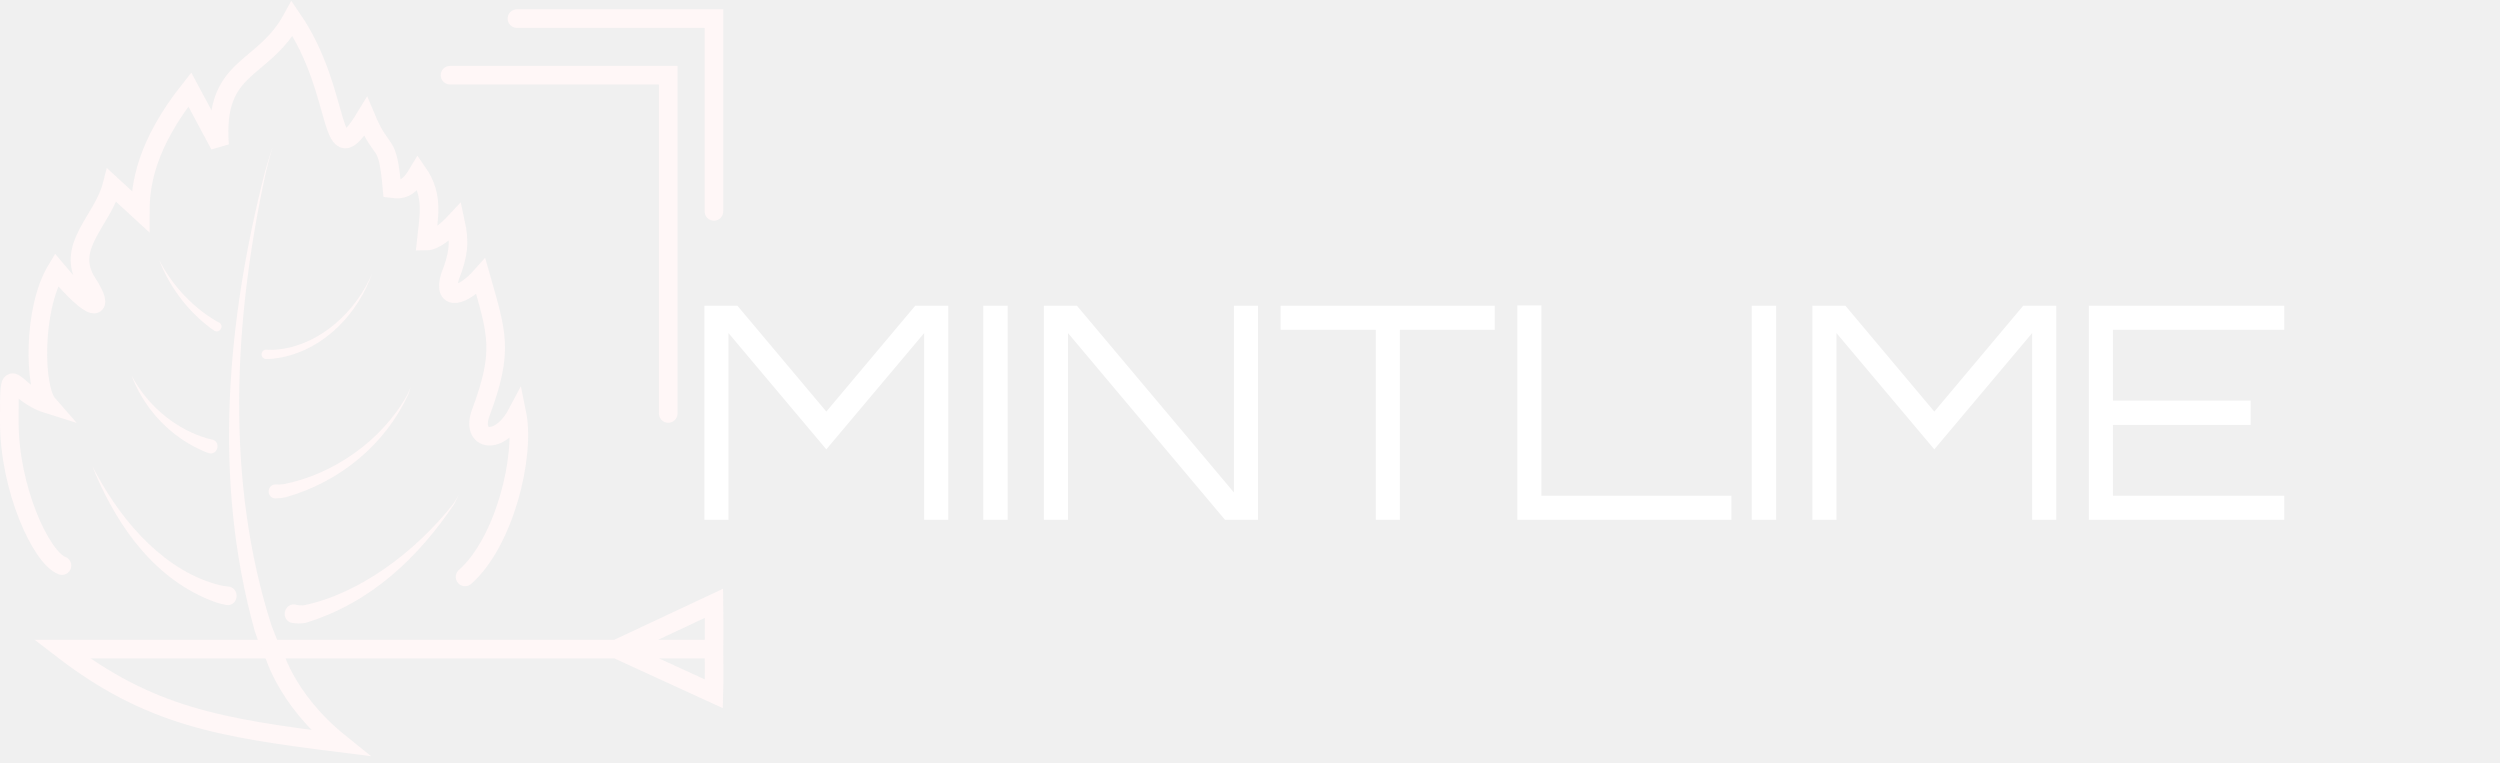
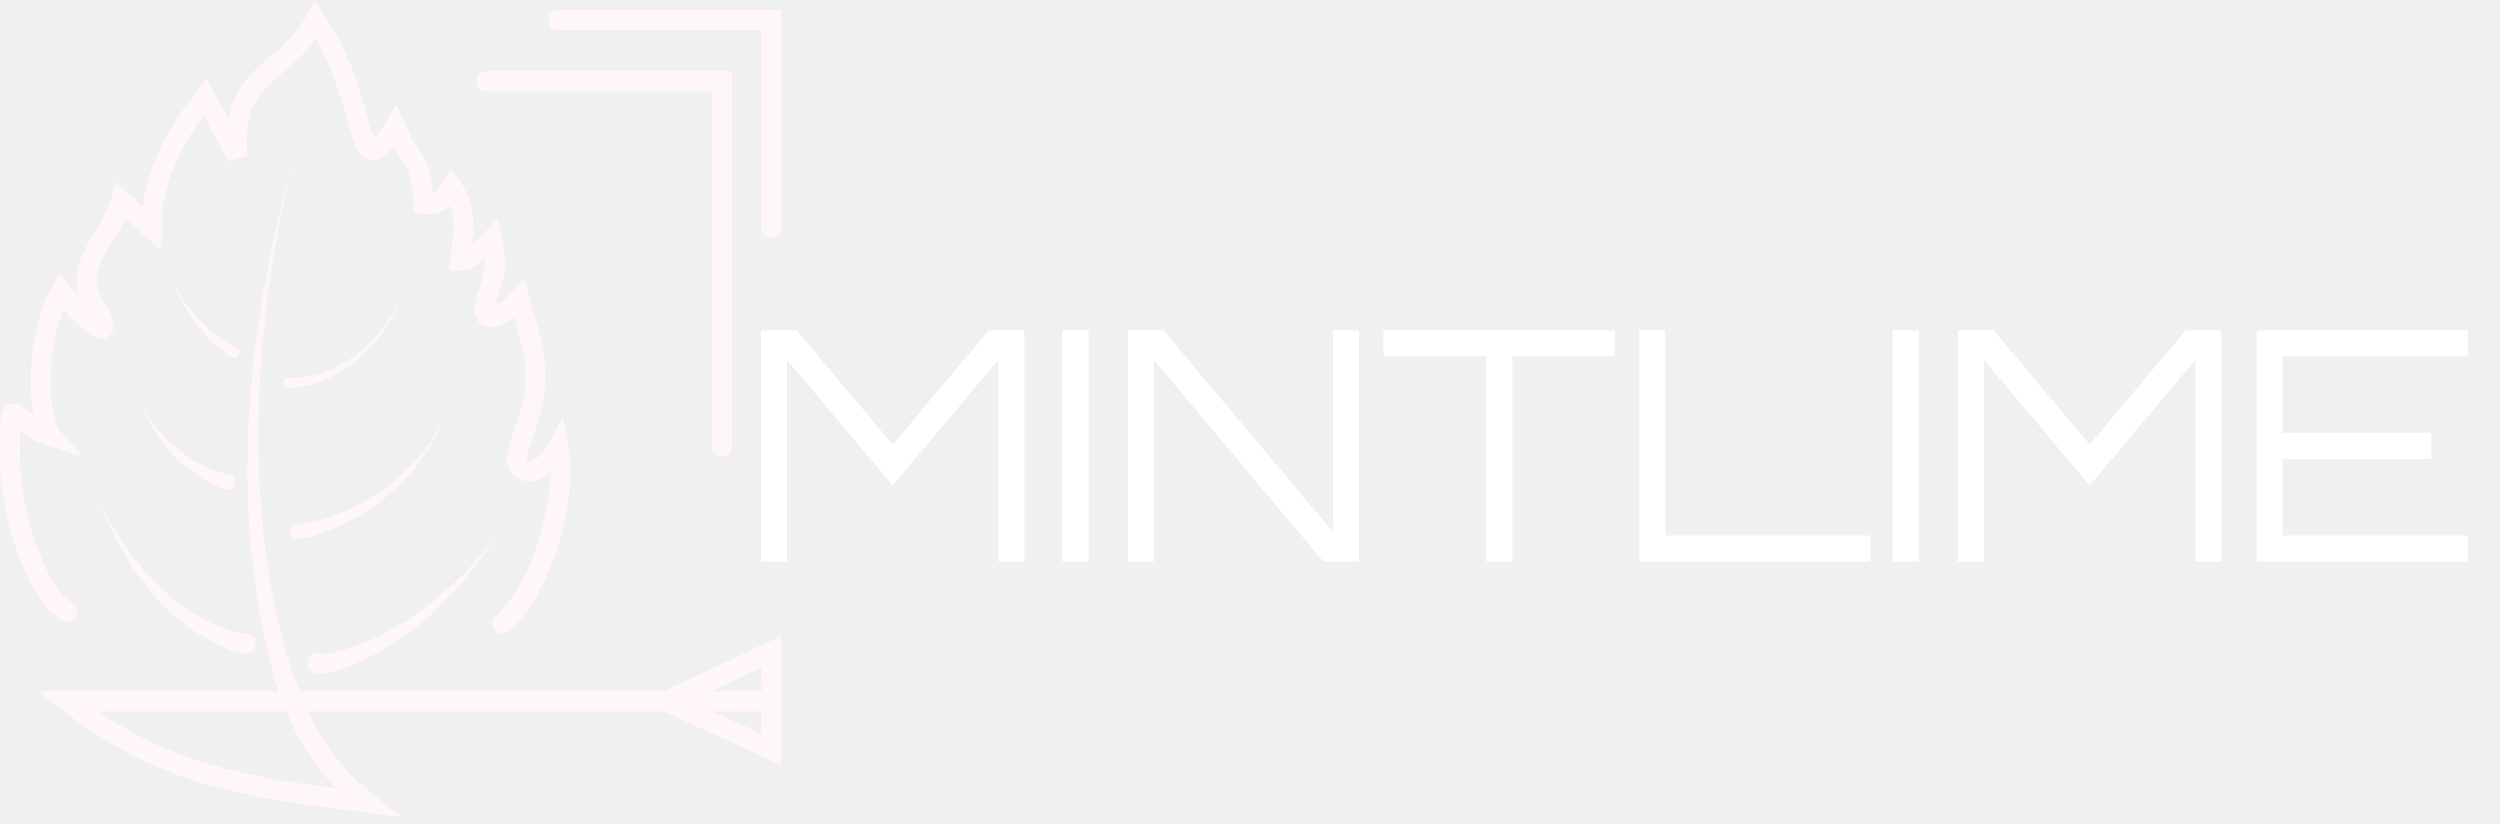
- <svg xmlns="http://www.w3.org/2000/svg" width="269" height="82" viewBox="0 0 269 82" fill="none">
+ <svg xmlns="http://www.w3.org/2000/svg" width="249" height="82" viewBox="0 0 249 82" fill="none">
  <path d="M76.821 69.842H6.67C16.09 77.093 23.626 78.31 36.554 79.934C30.508 75.063 29.327 69.842 29.327 69.842M76.821 69.842C76.865 68.55 76.821 64.915 76.821 64.915L66.32 69.842L76.821 74.657C76.865 73.365 76.821 69.842 76.821 69.842ZM76.821 22.747V2H55.623M50.041 62.074C54.264 58.353 56.553 49.085 55.623 44.49C53.73 48.057 50.596 47.462 51.736 44.403C54.227 37.72 53.48 35.907 51.736 29.763C49.888 31.84 47.578 32.569 48.422 29.763C49.33 27.433 49.508 26.135 49.007 23.845C48.148 24.767 46.786 25.948 45.856 25.948C46.123 23.357 46.706 21.097 44.979 18.599C44.102 20.073 43.48 20.48 42.186 20.307C41.67 14.583 41.205 17.018 39.344 12.554C35.159 19.454 37.019 10.118 31.438 2C28.254 7.835 22.969 6.852 23.626 15.61L20.423 9.631C15.681 15.61 15.096 19.941 15.096 22.747L12.043 19.941C11.047 23.788 6.89 26.564 9.399 30.434C11.415 33.545 10.094 33.85 6.065 29.03C3.49 33.302 3.662 41.78 5.158 43.488C1 42.185 1 38.12 1 45.38C1 52.639 4.463 60.045 6.67 60.856M71.901 44.49V8.089H48.422" stroke="#FFF7F7" stroke-width="2" stroke-linecap="round" />
-   <path d="M29.338 15.801C29.338 15.801 29.338 15.801 29.338 15.801C29.05 16.661 28.778 17.55 28.524 18.439C24.438 34.449 22.841 51.577 27.422 67.937C27.72 68.844 28.052 69.737 28.425 70.604C28.53 70.847 28.726 71.038 28.975 71.131C29.223 71.225 29.502 71.215 29.748 71.104C29.994 70.993 30.186 70.79 30.28 70.542C30.374 70.294 30.361 70.02 30.248 69.781C30.248 69.781 30.248 69.781 30.248 69.781C29.872 68.99 29.529 68.162 29.217 67.314C24.24 51.812 25.102 34.532 28.621 18.465C28.842 17.568 29.082 16.671 29.338 15.801Z" fill="#FFF7F7" />
-   <path d="M28.665 37.626C28.532 37.617 28.404 37.661 28.306 37.751C28.209 37.842 28.152 37.971 28.147 38.108C28.142 38.245 28.19 38.377 28.28 38.474C28.37 38.572 28.495 38.625 28.628 38.626C28.628 38.626 28.628 38.626 28.628 38.626C28.896 38.627 29.167 38.614 29.433 38.589C34.263 38.029 38.018 34.349 39.748 30.183C39.848 29.948 39.939 29.717 40.029 29.477C40.029 29.477 40.029 29.477 40.029 29.477C39.924 29.711 39.817 29.935 39.703 30.162C37.719 34.204 33.748 37.447 29.373 37.641C29.135 37.648 28.897 37.643 28.665 37.626Z" fill="#FFF7F7" />
+   <path d="M29.338 15.801C29.05 16.661 28.778 17.55 28.524 18.439C24.438 34.449 22.841 51.577 27.422 67.937C27.72 68.844 28.052 69.737 28.425 70.604C28.53 70.847 28.726 71.038 28.975 71.131C29.223 71.225 29.502 71.215 29.748 71.104C29.994 70.993 30.186 70.79 30.28 70.542C30.374 70.294 30.361 70.02 30.248 69.781C29.872 68.99 29.529 68.162 29.217 67.314C24.24 51.812 25.102 34.532 28.621 18.465C28.842 17.568 29.082 16.671 29.338 15.801Z" fill="#FFF7F7" />
+   <path d="M28.665 37.626C28.532 37.617 28.404 37.661 28.306 37.751C28.209 37.842 28.152 37.971 28.147 38.108C28.142 38.245 28.19 38.377 28.28 38.474C28.37 38.572 28.495 38.625 28.628 38.626C28.896 38.627 29.167 38.614 29.433 38.589C34.263 38.029 38.018 34.349 39.748 30.183C39.848 29.948 39.939 29.717 40.029 29.477C39.924 29.711 39.817 29.935 39.703 30.162C37.719 34.204 33.748 37.447 29.373 37.641C29.135 37.648 28.897 37.643 28.665 37.626Z" fill="#FFF7F7" />
  <path d="M23.585 34.717C23.703 34.774 23.789 34.876 23.822 35.002C23.855 35.129 23.833 35.27 23.762 35.392C23.69 35.514 23.576 35.605 23.448 35.642C23.319 35.679 23.185 35.659 23.074 35.59C22.911 35.488 22.787 35.398 22.648 35.296C20.258 33.496 18.436 31.1 17.306 28.427C17.244 28.28 17.184 28.131 17.125 27.979C17.199 28.123 17.275 28.265 17.352 28.404C18.745 30.93 20.788 33.062 23.194 34.503C23.327 34.581 23.467 34.659 23.585 34.717Z" fill="#FFF7F7" />
-   <path d="M22.83 47.301C23.026 47.336 23.196 47.447 23.299 47.618C23.403 47.788 23.432 48.003 23.382 48.208C23.332 48.414 23.207 48.592 23.037 48.694C22.867 48.798 22.666 48.818 22.476 48.758C22.476 48.758 22.476 48.758 22.476 48.758C22.228 48.681 22.059 48.61 21.856 48.525C18.416 47.029 15.756 44.214 14.371 40.945C14.295 40.766 14.22 40.584 14.149 40.398C14.149 40.398 14.149 40.398 14.149 40.398C14.243 40.573 14.34 40.745 14.438 40.911C16.213 43.965 19.126 46.256 22.33 47.182C22.504 47.231 22.694 47.279 22.83 47.301Z" fill="#FFF7F7" />
-   <path d="M24.585 63.115C24.85 63.139 25.091 63.268 25.254 63.48C25.416 63.692 25.487 63.97 25.452 64.245C25.417 64.52 25.279 64.768 25.07 64.927C24.86 65.086 24.595 65.143 24.334 65.093C24.334 65.093 24.334 65.093 24.334 65.093C23.942 65.021 23.57 64.922 23.203 64.805C16.73 62.472 12.774 56.768 10.31 51.072C10.176 50.755 10.043 50.433 9.913 50.103C9.913 50.103 9.913 50.103 9.913 50.103C10.074 50.419 10.236 50.728 10.4 51.03C13.343 56.471 17.947 61.559 23.676 62.974C23.987 63.041 24.292 63.09 24.585 63.115Z" fill="#FFF7F7" />
+   <path d="M22.83 47.301C23.026 47.336 23.196 47.447 23.299 47.618C23.403 47.788 23.432 48.003 23.382 48.208C23.332 48.414 23.207 48.592 23.037 48.694C22.867 48.798 22.666 48.818 22.476 48.758C22.228 48.681 22.059 48.61 21.856 48.525C18.416 47.029 15.756 44.214 14.371 40.945C14.295 40.766 14.22 40.584 14.149 40.398C14.243 40.573 14.34 40.745 14.438 40.911C16.213 43.965 19.126 46.256 22.33 47.182C22.504 47.231 22.694 47.279 22.83 47.301Z" fill="#FFF7F7" />
+   <path d="M24.585 63.115C24.85 63.139 25.091 63.268 25.254 63.48C25.416 63.692 25.487 63.97 25.452 64.245C25.417 64.52 25.279 64.768 25.07 64.927C24.86 65.086 24.595 65.143 24.334 65.093C23.942 65.021 23.57 64.922 23.203 64.805C16.73 62.472 12.774 56.768 10.31 51.072C10.176 50.755 10.043 50.433 9.913 50.103C10.074 50.419 10.236 50.728 10.4 51.03C13.343 56.471 17.947 61.559 23.676 62.974C23.987 63.041 24.292 63.09 24.585 63.115Z" fill="#FFF7F7" />
  <path d="M29.664 52.13C29.465 52.121 29.274 52.191 29.132 52.33C28.989 52.469 28.908 52.666 28.906 52.873C28.904 53.08 28.981 53.278 29.12 53.42C29.259 53.562 29.45 53.636 29.648 53.63C30.014 53.622 30.377 53.576 30.721 53.51C36.611 51.854 41.452 47.78 43.9 42.5C44.017 42.201 44.121 41.893 44.205 41.587C44.097 41.886 43.971 42.183 43.831 42.47C41.076 47.474 35.772 51.076 30.503 52.101C30.216 52.133 29.927 52.146 29.664 52.13Z" fill="#FFF7F7" />
-   <path d="M31.853 65.068C31.597 64.998 31.328 65.034 31.104 65.176C30.88 65.317 30.718 65.552 30.657 65.823C30.596 66.093 30.641 66.375 30.782 66.599C30.924 66.823 31.151 66.972 31.412 67.019C31.412 67.019 31.412 67.019 31.412 67.019C31.927 67.117 32.427 67.09 32.853 67.028C39.982 64.856 45.025 59.922 48.832 54.301C49.022 53.965 49.191 53.625 49.329 53.285C49.161 53.611 48.964 53.932 48.747 54.248C44.653 59.429 38.633 63.913 32.65 65.139C32.354 65.156 32.054 65.132 31.853 65.068Z" fill="#FFF7F7" />
+   <path d="M31.853 65.068C31.597 64.998 31.328 65.034 31.104 65.176C30.88 65.317 30.718 65.552 30.657 65.823C30.596 66.093 30.641 66.375 30.782 66.599C30.924 66.823 31.151 66.972 31.412 67.019C31.927 67.117 32.427 67.09 32.853 67.028C39.982 64.856 45.025 59.922 48.832 54.301C49.022 53.965 49.191 53.625 49.329 53.285C49.161 53.611 48.964 53.932 48.747 54.248C44.653 59.429 38.633 63.913 32.65 65.139C32.354 65.156 32.054 65.132 31.853 65.068Z" fill="#FFF7F7" />
  <path d="M75.792 55.934V32.894H79.344L88.912 44.286L98.48 32.894H102.032V55.934H99.44V35.838L88.912 48.35L78.384 35.838V55.934H75.792ZM105.799 55.934V32.894H108.424V55.934H105.799ZM112.323 55.934V32.894H115.875L132.771 52.99V32.894H135.363V55.934H131.811L114.915 35.838V55.934H112.323ZM148.036 55.934V35.486H137.796V32.894H160.836V35.486H150.628V55.934H148.036ZM163.262 55.934V32.862H165.854V53.342H186.302V55.934H163.262ZM188.487 55.934V32.894H191.111V55.934H188.487ZM195.011 55.934V32.894H198.563L208.131 44.286L217.699 32.894H221.251V55.934H218.659V35.838L208.131 48.35L197.603 35.838V55.934H195.011ZM224.762 55.934V32.894H245.786V35.486H227.354V43.102H242.17V45.726H227.354V53.342H245.786V55.934H224.762Z" fill="white" />
</svg>
